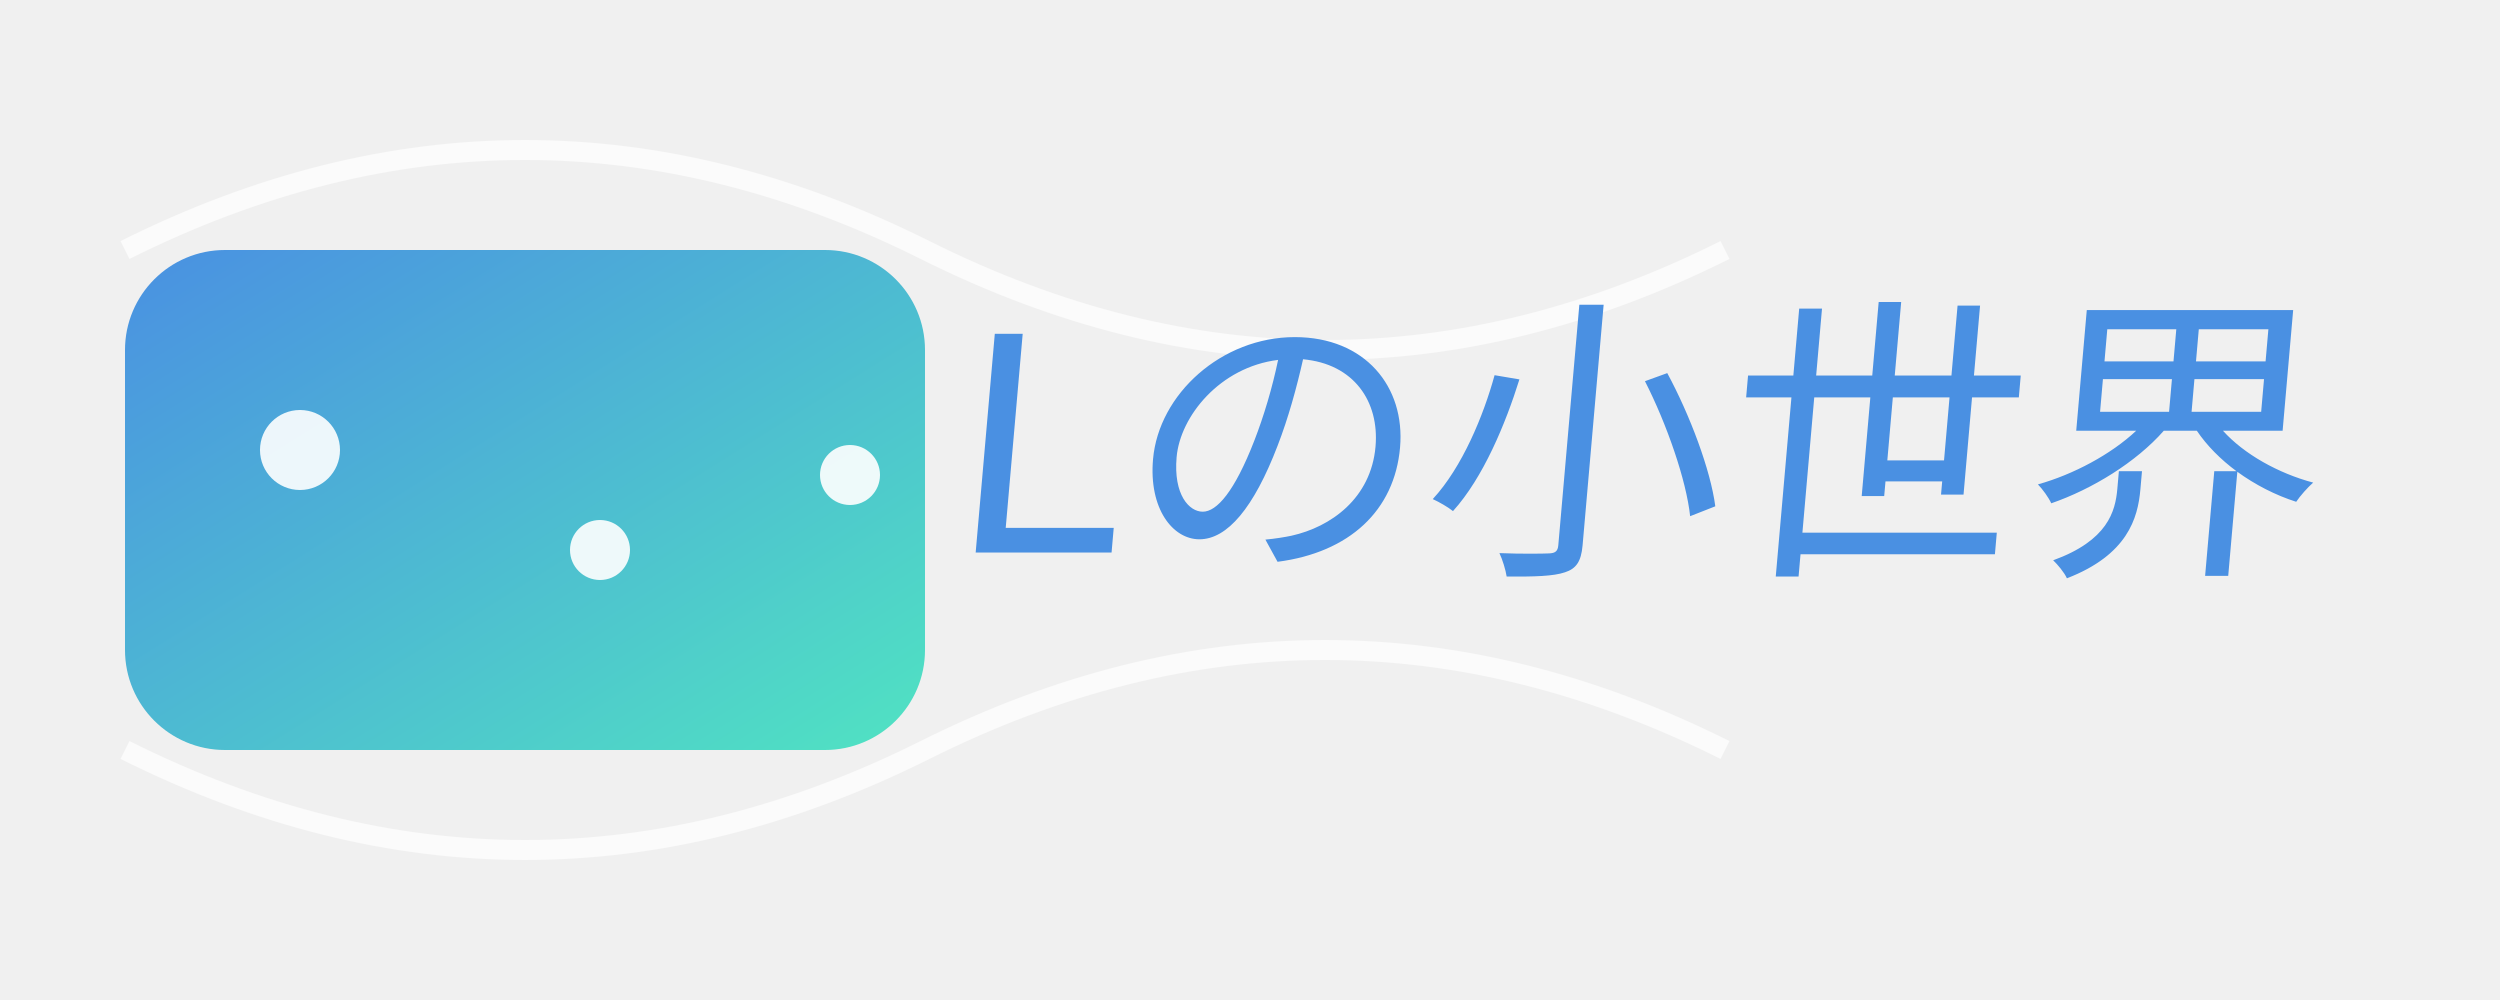
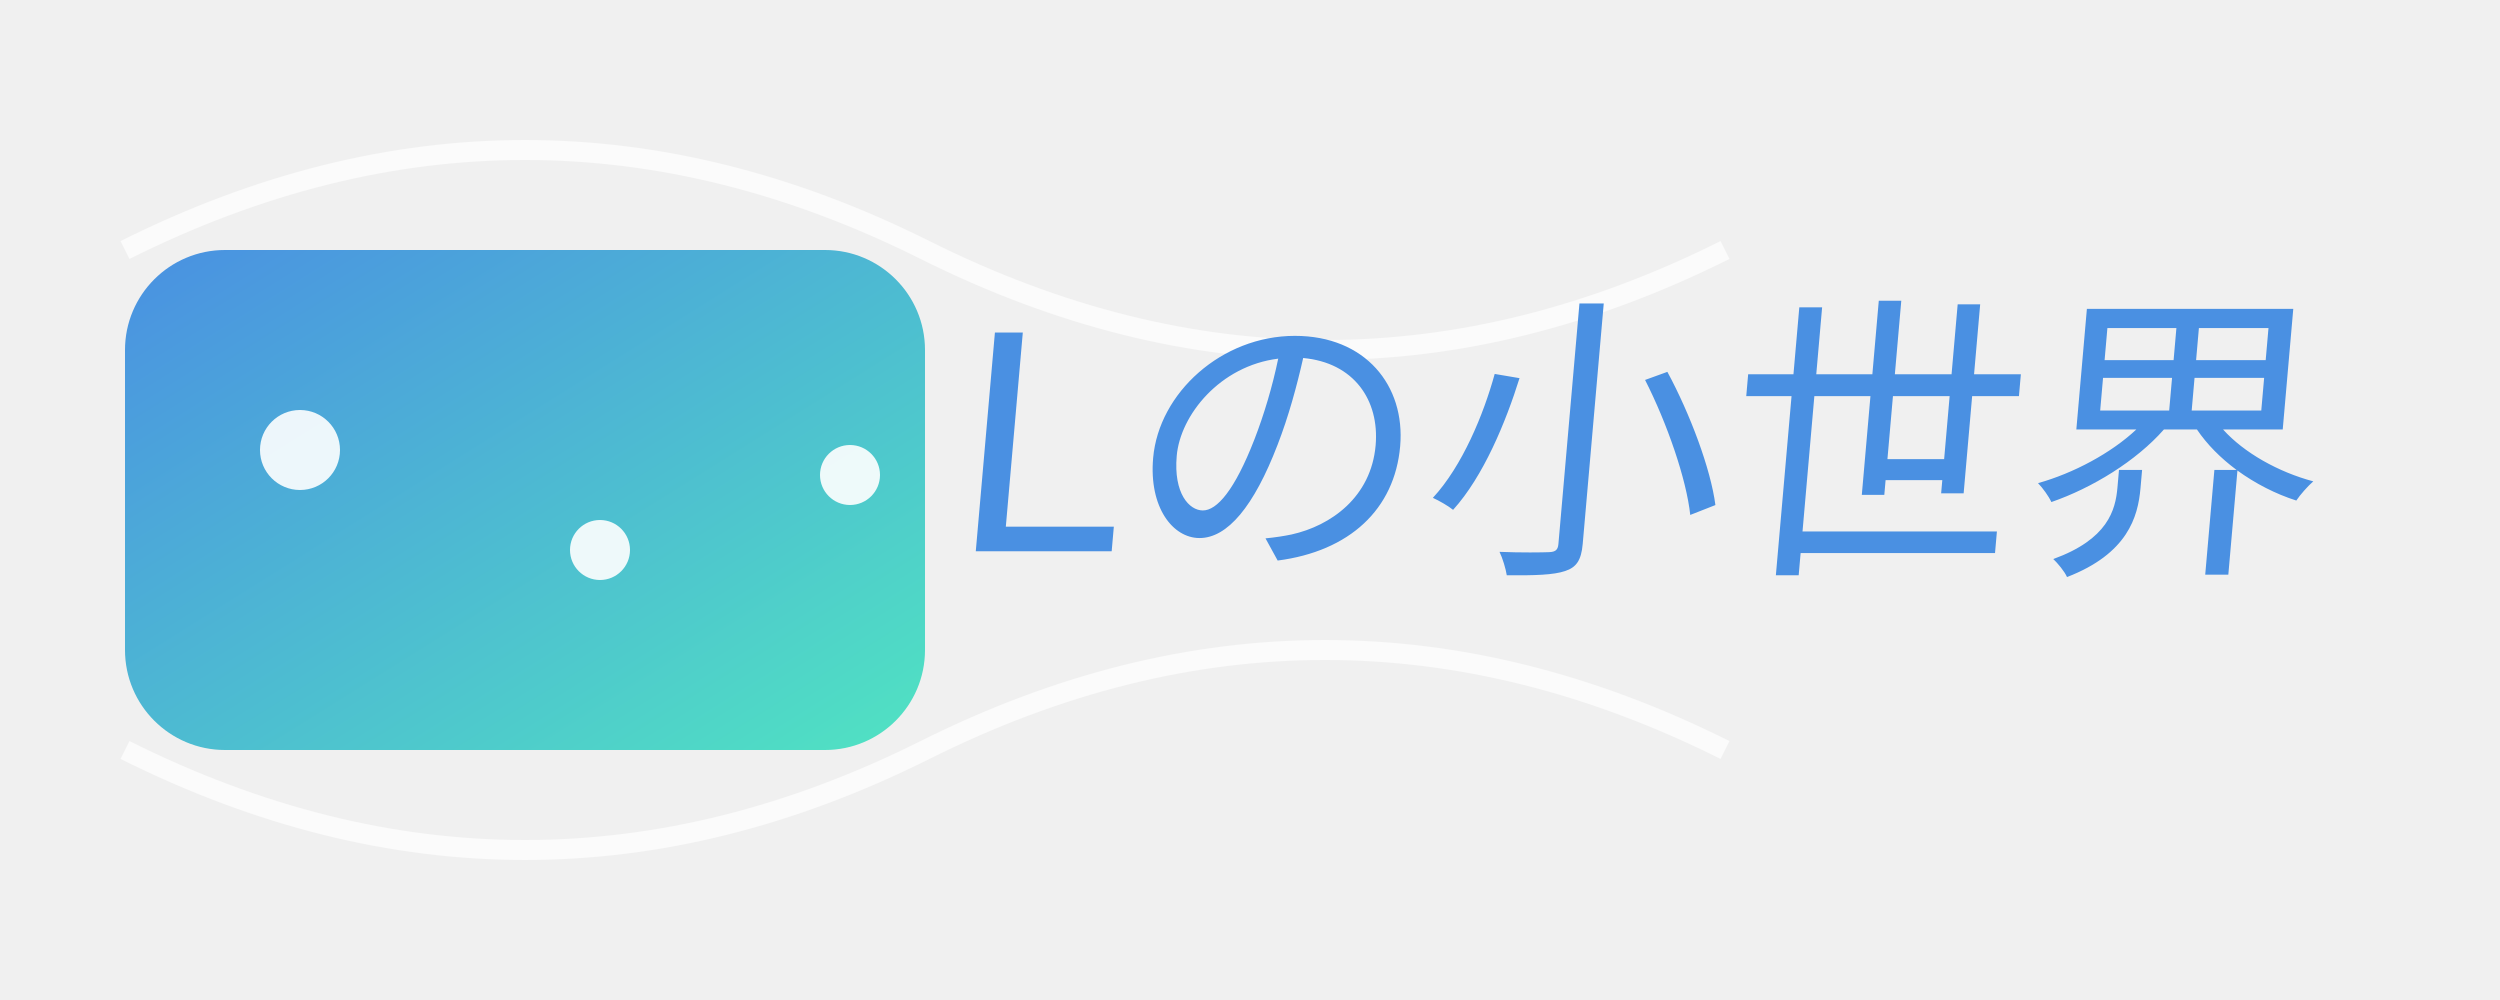
<svg xmlns="http://www.w3.org/2000/svg" width="2000" height="800" viewBox="0 0 2000 800">
  <defs>
    <linearGradient id="grad" x1="0%" y1="0%" x2="100%" y2="100%">
      <stop offset="0%" stop-color="#4A90E2" />
      <stop offset="100%" stop-color="#50E3C2" />
    </linearGradient>
  </defs>
  <g>
    <rect x="100" y="200" width="640" height="400" rx="80" fill="url(#grad)" />
    <path d="M100,200 q320,-160 640,0 t640,0" stroke="white" stroke-width="16" fill="none" opacity="0.7" />
    <path d="M100,600 q320,160 640,0 t640,0" stroke="white" stroke-width="16" fill="none" opacity="0.7" />
    <circle cx="240" cy="360" r="32" fill="white" opacity="0.9" />
    <circle cx="480" cy="440" r="24" fill="white" opacity="0.9" />
    <circle cx="680" cy="380" r="24" fill="white" opacity="0.9" />
  </g>
-   <text x="800" y="442" font-family="Helvetica, Arial, sans-serif" font-size="240" font-weight="500" fill="#4A90E2" text-anchor="start" alignment-baseline="middle" transform="skewX(-5)">
+   <text x="800" y="441" font-family="Helvetica, Arial, sans-serif" font-size="240" font-weight="500" fill="#4A90E2" text-anchor="start" alignment-baseline="middle" transform="skewX(-5)">
    Lの小世界
  </text>
</svg>
